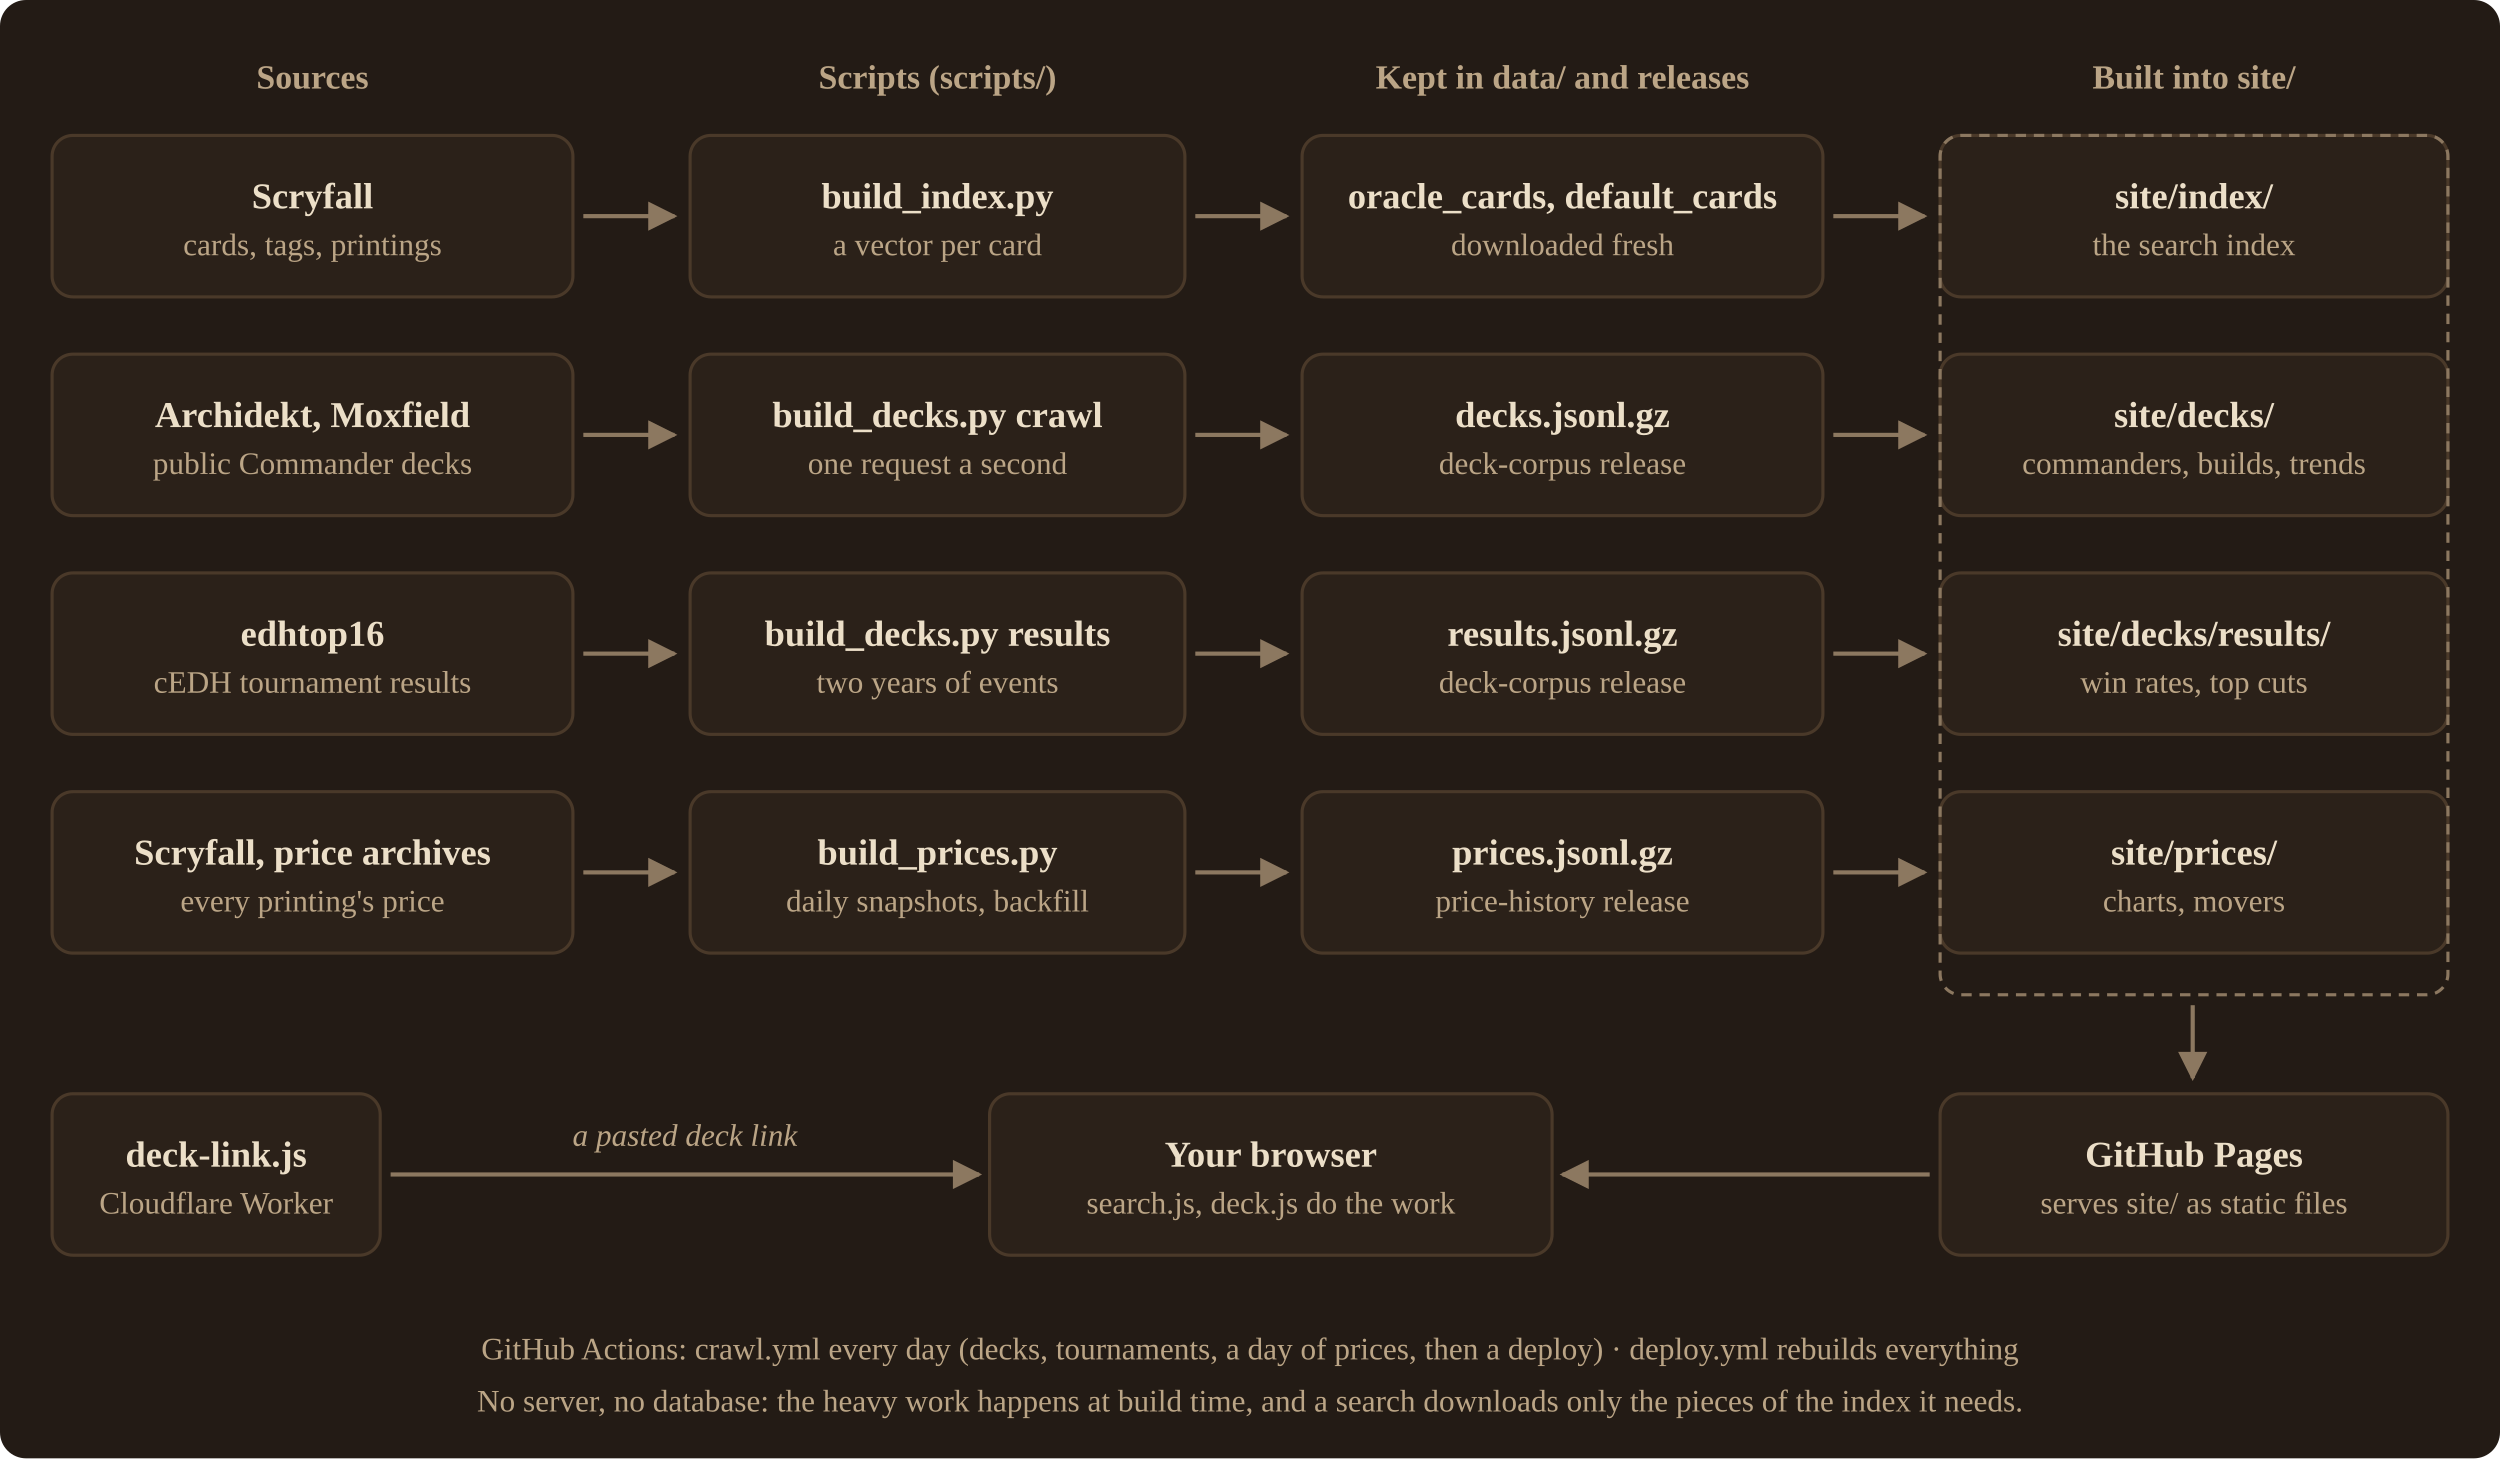
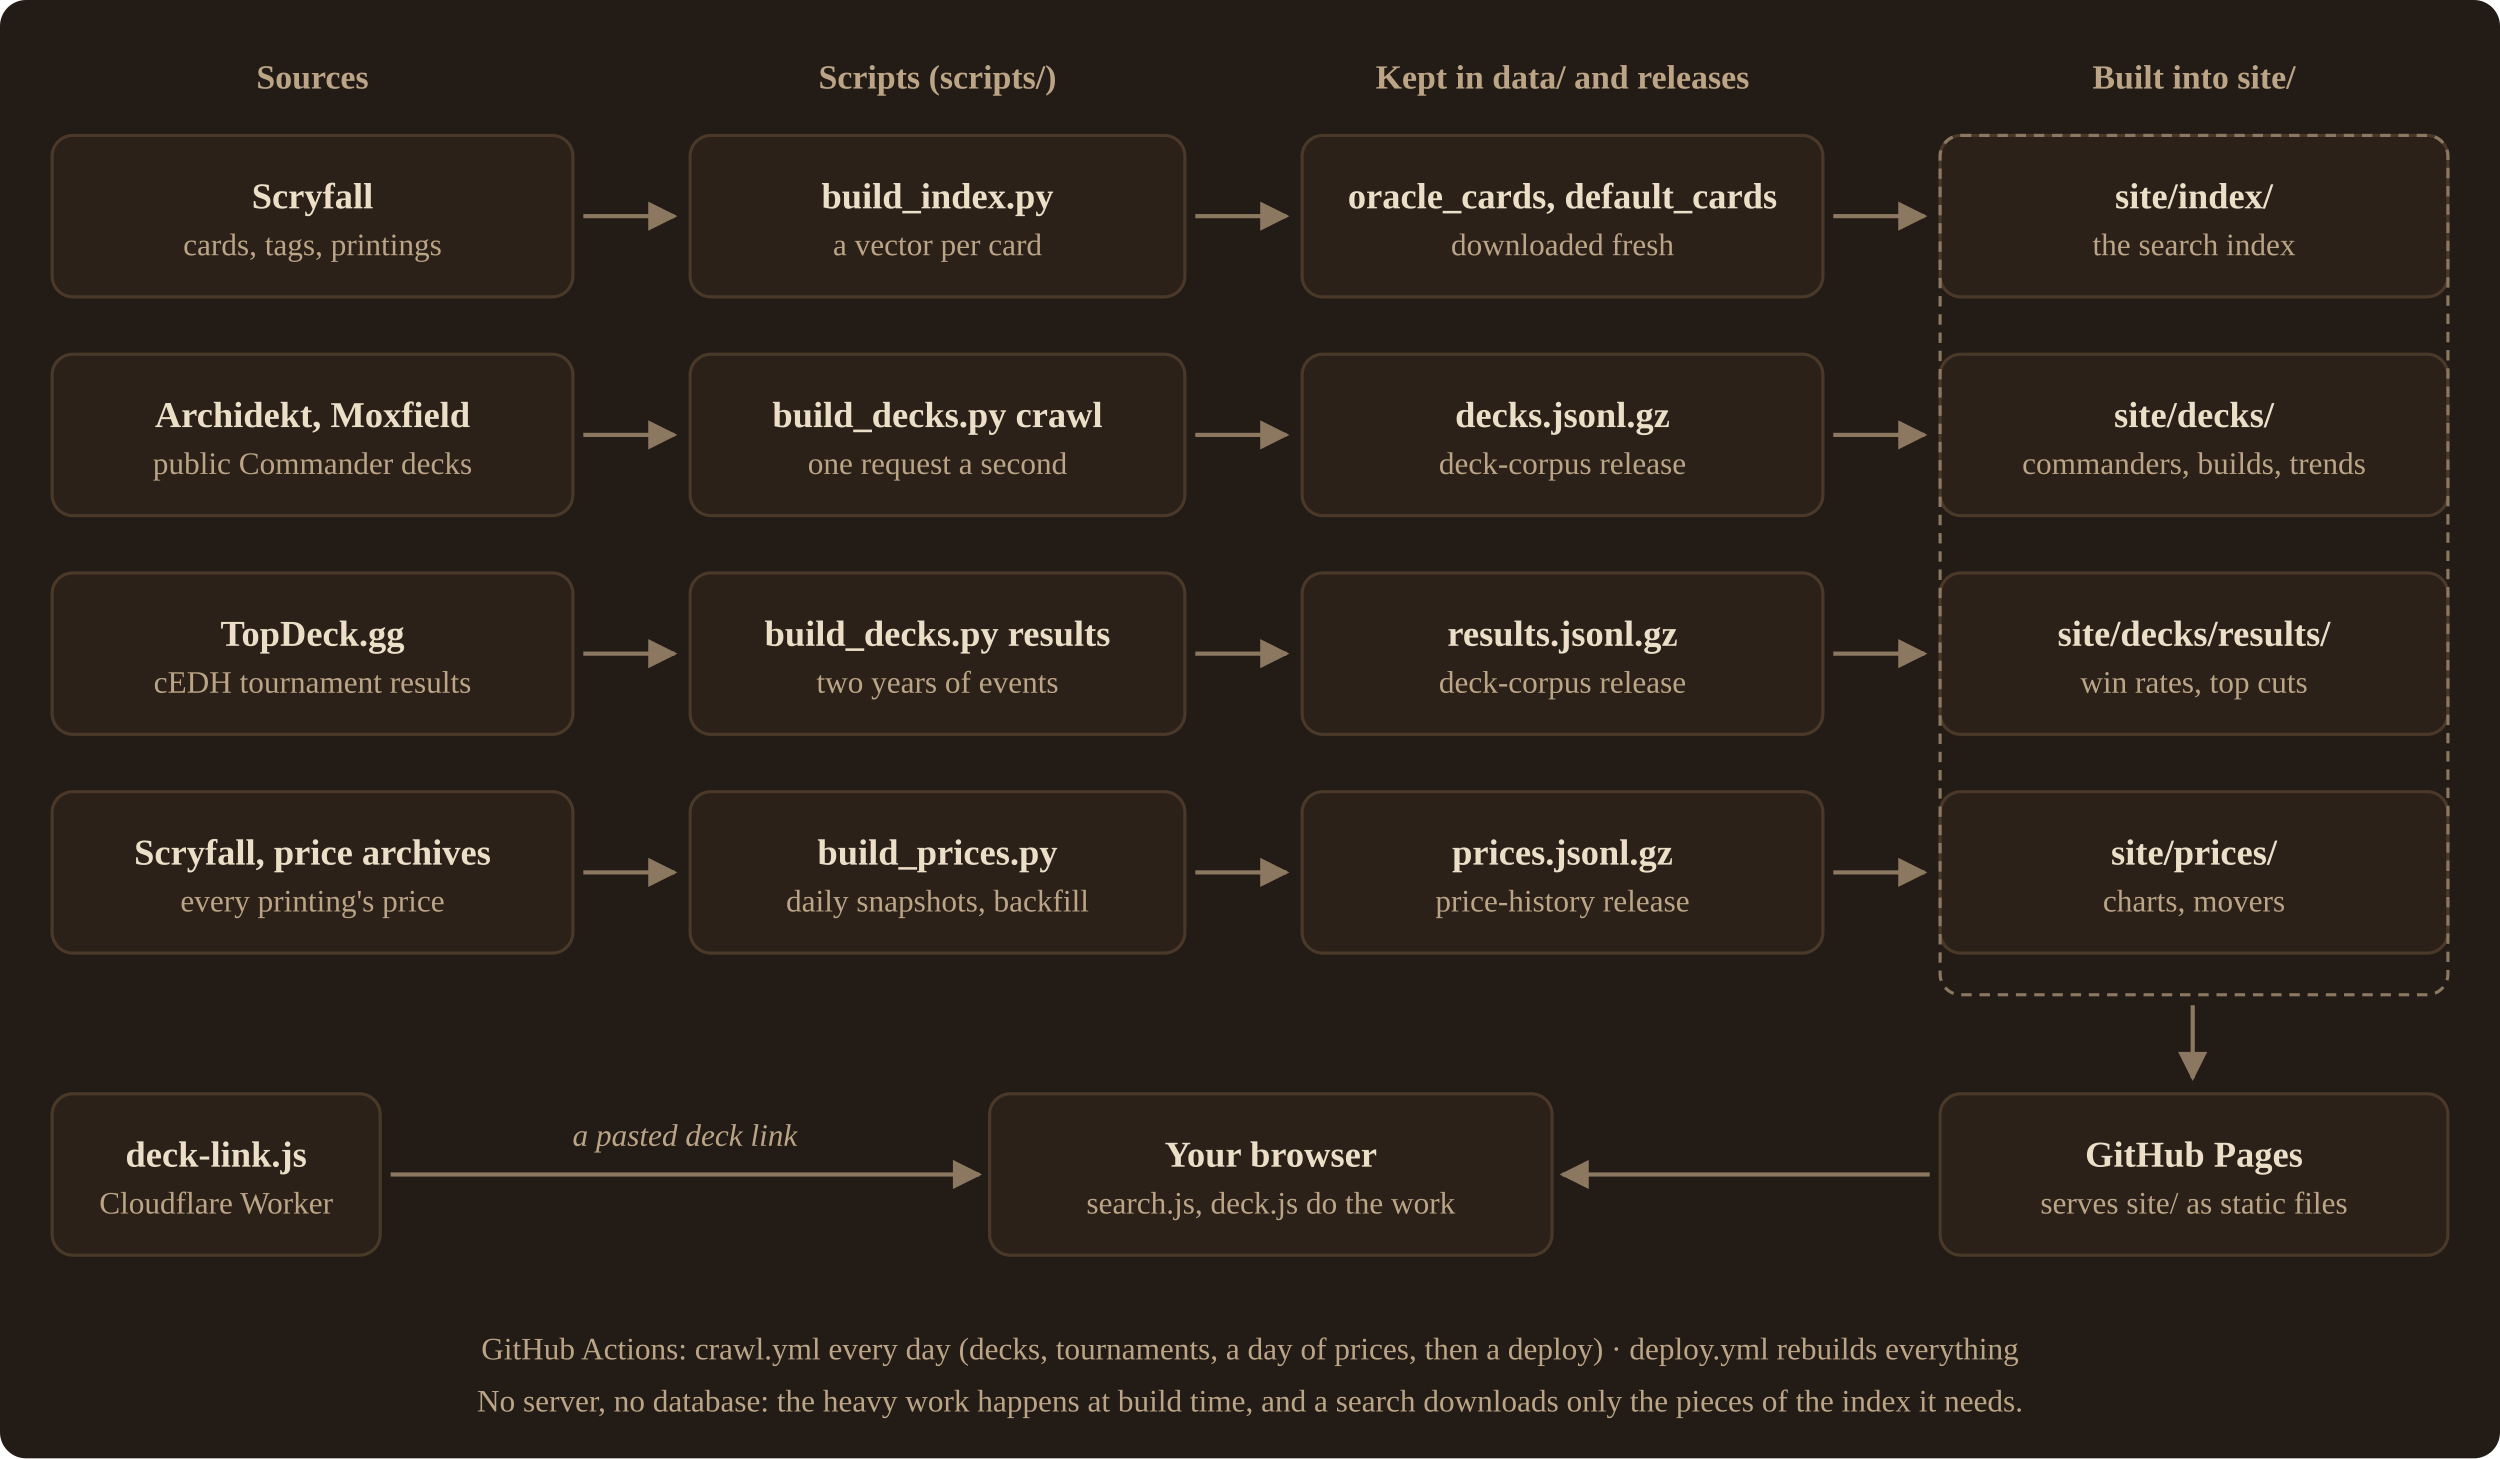
<svg xmlns="http://www.w3.org/2000/svg" viewBox="0 0 960 560" width="960" height="560" font-family="Georgia, 'Times New Roman', serif">
  <defs>
    <marker id="head" viewBox="0 0 10 10" refX="9" refY="5" markerWidth="7" markerHeight="7" orient="auto">
      <path d="M0,0 L10,5 L0,10 z" fill="#8c7860" />
    </marker>
  </defs>
  <rect width="100%" height="100%" rx="10" fill="#231b15" />
  <text x="120.0" y="34.0" font-size="13" fill="#bba586" text-anchor="middle" font-weight="bold">Sources</text>
  <text x="360.0" y="34.0" font-size="13" fill="#bba586" text-anchor="middle" font-weight="bold">Scripts (scripts/)</text>
  <text x="600.0" y="34.0" font-size="13" fill="#bba586" text-anchor="middle" font-weight="bold">Kept in data/ and releases</text>
  <text x="842.5" y="34.0" font-size="13" fill="#bba586" text-anchor="middle" font-weight="bold">Built into site/</text>
  <rect x="20.0" y="52.0" width="200.0" height="62.0" rx="8" fill="#2b2119" stroke="#4a3929" stroke-width="1.2" />
  <text x="120.0" y="80.0" font-size="14" fill="#ecdfc8" text-anchor="middle" font-weight="bold">Scryfall</text>
  <text x="120.0" y="98.0" font-size="12" fill="#bba586" text-anchor="middle" font-weight="normal">cards, tags, printings</text>
  <rect x="265.0" y="52.0" width="190.0" height="62.0" rx="8" fill="#2b2119" stroke="#4a3929" stroke-width="1.2" />
  <text x="360.0" y="80.0" font-size="14" fill="#ecdfc8" text-anchor="middle" font-weight="bold">build_index.py</text>
  <text x="360.0" y="98.0" font-size="12" fill="#bba586" text-anchor="middle" font-weight="normal">a vector per card</text>
  <rect x="500.0" y="52.0" width="200.0" height="62.0" rx="8" fill="#2b2119" stroke="#4a3929" stroke-width="1.2" />
  <text x="600.0" y="80.0" font-size="14" fill="#ecdfc8" text-anchor="middle" font-weight="bold">oracle_cards, default_cards</text>
  <text x="600.0" y="98.0" font-size="12" fill="#bba586" text-anchor="middle" font-weight="normal">downloaded fresh</text>
  <rect x="745.0" y="52.0" width="195.0" height="62.0" rx="8" fill="#2b2119" stroke="#4a3929" stroke-width="1.2" />
  <text x="842.5" y="80.0" font-size="14" fill="#ecdfc8" text-anchor="middle" font-weight="bold">site/index/</text>
  <text x="842.5" y="98.0" font-size="12" fill="#bba586" text-anchor="middle" font-weight="normal">the search index</text>
  <line x1="224" y1="83" x2="259" y2="83" stroke="#8c7860" stroke-width="1.6" marker-end="url(#head)" />
  <line x1="459" y1="83" x2="494" y2="83" stroke="#8c7860" stroke-width="1.6" marker-end="url(#head)" />
  <line x1="704" y1="83" x2="739" y2="83" stroke="#8c7860" stroke-width="1.6" marker-end="url(#head)" />
  <rect x="20.0" y="136.0" width="200.0" height="62.0" rx="8" fill="#2b2119" stroke="#4a3929" stroke-width="1.2" />
  <text x="120.0" y="164.0" font-size="14" fill="#ecdfc8" text-anchor="middle" font-weight="bold">Archidekt, Moxfield</text>
  <text x="120.0" y="182.0" font-size="12" fill="#bba586" text-anchor="middle" font-weight="normal">public Commander decks</text>
  <rect x="265.0" y="136.0" width="190.0" height="62.0" rx="8" fill="#2b2119" stroke="#4a3929" stroke-width="1.2" />
  <text x="360.0" y="164.0" font-size="14" fill="#ecdfc8" text-anchor="middle" font-weight="bold">build_decks.py crawl</text>
  <text x="360.0" y="182.0" font-size="12" fill="#bba586" text-anchor="middle" font-weight="normal">one request a second</text>
  <rect x="500.0" y="136.0" width="200.0" height="62.0" rx="8" fill="#2b2119" stroke="#4a3929" stroke-width="1.2" />
  <text x="600.0" y="164.0" font-size="14" fill="#ecdfc8" text-anchor="middle" font-weight="bold">decks.jsonl.gz</text>
  <text x="600.0" y="182.0" font-size="12" fill="#bba586" text-anchor="middle" font-weight="normal">deck-corpus release</text>
  <rect x="745.0" y="136.0" width="195.0" height="62.0" rx="8" fill="#2b2119" stroke="#4a3929" stroke-width="1.2" />
  <text x="842.5" y="164.0" font-size="14" fill="#ecdfc8" text-anchor="middle" font-weight="bold">site/decks/</text>
  <text x="842.5" y="182.0" font-size="12" fill="#bba586" text-anchor="middle" font-weight="normal">commanders, builds, trends</text>
  <line x1="224" y1="167" x2="259" y2="167" stroke="#8c7860" stroke-width="1.6" marker-end="url(#head)" />
  <line x1="459" y1="167" x2="494" y2="167" stroke="#8c7860" stroke-width="1.6" marker-end="url(#head)" />
  <line x1="704" y1="167" x2="739" y2="167" stroke="#8c7860" stroke-width="1.6" marker-end="url(#head)" />
  <rect x="20.0" y="220.0" width="200.0" height="62.0" rx="8" fill="#2b2119" stroke="#4a3929" stroke-width="1.2" />
-   <text x="120.0" y="248.0" font-size="14" fill="#ecdfc8" text-anchor="middle" font-weight="bold">edhtop16</text>
+   <text x="120.0" y="248.0" font-size="14" fill="#ecdfc8" text-anchor="middle" font-weight="bold">TopDeck.gg</text>
  <text x="120.0" y="266.0" font-size="12" fill="#bba586" text-anchor="middle" font-weight="normal">cEDH tournament results</text>
  <rect x="265.0" y="220.0" width="190.0" height="62.0" rx="8" fill="#2b2119" stroke="#4a3929" stroke-width="1.2" />
  <text x="360.0" y="248.0" font-size="14" fill="#ecdfc8" text-anchor="middle" font-weight="bold">build_decks.py results</text>
  <text x="360.0" y="266.0" font-size="12" fill="#bba586" text-anchor="middle" font-weight="normal">two years of events</text>
  <rect x="500.0" y="220.0" width="200.0" height="62.0" rx="8" fill="#2b2119" stroke="#4a3929" stroke-width="1.2" />
  <text x="600.0" y="248.0" font-size="14" fill="#ecdfc8" text-anchor="middle" font-weight="bold">results.jsonl.gz</text>
  <text x="600.0" y="266.0" font-size="12" fill="#bba586" text-anchor="middle" font-weight="normal">deck-corpus release</text>
  <rect x="745.0" y="220.0" width="195.0" height="62.0" rx="8" fill="#2b2119" stroke="#4a3929" stroke-width="1.2" />
  <text x="842.5" y="248.0" font-size="14" fill="#ecdfc8" text-anchor="middle" font-weight="bold">site/decks/results/</text>
  <text x="842.5" y="266.0" font-size="12" fill="#bba586" text-anchor="middle" font-weight="normal">win rates, top cuts</text>
  <line x1="224" y1="251" x2="259" y2="251" stroke="#8c7860" stroke-width="1.6" marker-end="url(#head)" />
  <line x1="459" y1="251" x2="494" y2="251" stroke="#8c7860" stroke-width="1.6" marker-end="url(#head)" />
  <line x1="704" y1="251" x2="739" y2="251" stroke="#8c7860" stroke-width="1.6" marker-end="url(#head)" />
  <rect x="20.0" y="304.0" width="200.0" height="62.0" rx="8" fill="#2b2119" stroke="#4a3929" stroke-width="1.2" />
  <text x="120.0" y="332.0" font-size="14" fill="#ecdfc8" text-anchor="middle" font-weight="bold">Scryfall, price archives</text>
  <text x="120.0" y="350.0" font-size="12" fill="#bba586" text-anchor="middle" font-weight="normal">every printing's price</text>
  <rect x="265.0" y="304.0" width="190.0" height="62.0" rx="8" fill="#2b2119" stroke="#4a3929" stroke-width="1.2" />
  <text x="360.0" y="332.0" font-size="14" fill="#ecdfc8" text-anchor="middle" font-weight="bold">build_prices.py</text>
  <text x="360.0" y="350.0" font-size="12" fill="#bba586" text-anchor="middle" font-weight="normal">daily snapshots, backfill</text>
  <rect x="500.0" y="304.0" width="200.0" height="62.0" rx="8" fill="#2b2119" stroke="#4a3929" stroke-width="1.2" />
  <text x="600.0" y="332.0" font-size="14" fill="#ecdfc8" text-anchor="middle" font-weight="bold">prices.jsonl.gz</text>
  <text x="600.0" y="350.0" font-size="12" fill="#bba586" text-anchor="middle" font-weight="normal">price-history release</text>
  <rect x="745.0" y="304.0" width="195.0" height="62.0" rx="8" fill="#2b2119" stroke="#4a3929" stroke-width="1.2" />
  <text x="842.5" y="332.0" font-size="14" fill="#ecdfc8" text-anchor="middle" font-weight="bold">site/prices/</text>
  <text x="842.5" y="350.0" font-size="12" fill="#bba586" text-anchor="middle" font-weight="normal">charts, movers</text>
  <line x1="224" y1="335" x2="259" y2="335" stroke="#8c7860" stroke-width="1.6" marker-end="url(#head)" />
  <line x1="459" y1="335" x2="494" y2="335" stroke="#8c7860" stroke-width="1.6" marker-end="url(#head)" />
  <line x1="704" y1="335" x2="739" y2="335" stroke="#8c7860" stroke-width="1.6" marker-end="url(#head)" />
  <rect x="745.0" y="52.0" width="195.0" height="330.0" rx="8" fill="none" stroke="#8c7860" stroke-width="1.2" stroke-dasharray="4 3" />
  <line x1="842" y1="386" x2="842" y2="414" stroke="#8c7860" stroke-width="1.6" marker-end="url(#head)" />
  <rect x="745.0" y="420.0" width="195.0" height="62.0" rx="8" fill="#2b2119" stroke="#4a3929" stroke-width="1.2" />
  <text x="842.5" y="448.0" font-size="14" fill="#ecdfc8" text-anchor="middle" font-weight="bold">GitHub Pages</text>
  <text x="842.5" y="466.0" font-size="12" fill="#bba586" text-anchor="middle" font-weight="normal">serves site/ as static files</text>
  <line x1="741" y1="451" x2="600" y2="451" stroke="#8c7860" stroke-width="1.6" marker-end="url(#head)" />
  <rect x="380.0" y="420.0" width="216.0" height="62.0" rx="8" fill="#2b2119" stroke="#4a3929" stroke-width="1.2" />
  <text x="488.0" y="448.0" font-size="14" fill="#ecdfc8" text-anchor="middle" font-weight="bold">Your browser</text>
  <text x="488.0" y="466.0" font-size="12" fill="#bba586" text-anchor="middle" font-weight="normal">search.js, deck.js do the work</text>
  <line x1="150" y1="451" x2="376" y2="451" stroke="#8c7860" stroke-width="1.6" marker-end="url(#head)" />
  <rect x="20.0" y="420.0" width="126.0" height="62.0" rx="8" fill="#2b2119" stroke="#4a3929" stroke-width="1.2" />
  <text x="83.0" y="448.0" font-size="14" fill="#ecdfc8" text-anchor="middle" font-weight="bold">deck-link.js</text>
  <text x="83.0" y="466.0" font-size="12" fill="#bba586" text-anchor="middle" font-weight="normal">Cloudflare Worker</text>
  <text x="263.0" y="440.0" font-size="12" fill="#bba586" text-anchor="middle" font-weight="normal" font-style="italic">a pasted deck link</text>
  <text x="480.0" y="522.0" font-size="12" fill="#bba586" text-anchor="middle" font-weight="normal">GitHub Actions: crawl.yml every day (decks, tournaments, a day of prices, then a deploy) · deploy.yml rebuilds everything</text>
  <text x="480.0" y="542.0" font-size="12" fill="#bba586" text-anchor="middle" font-weight="normal">No server, no database: the heavy work happens at build time, and a search downloads only the pieces of the index it needs.</text>
</svg>
